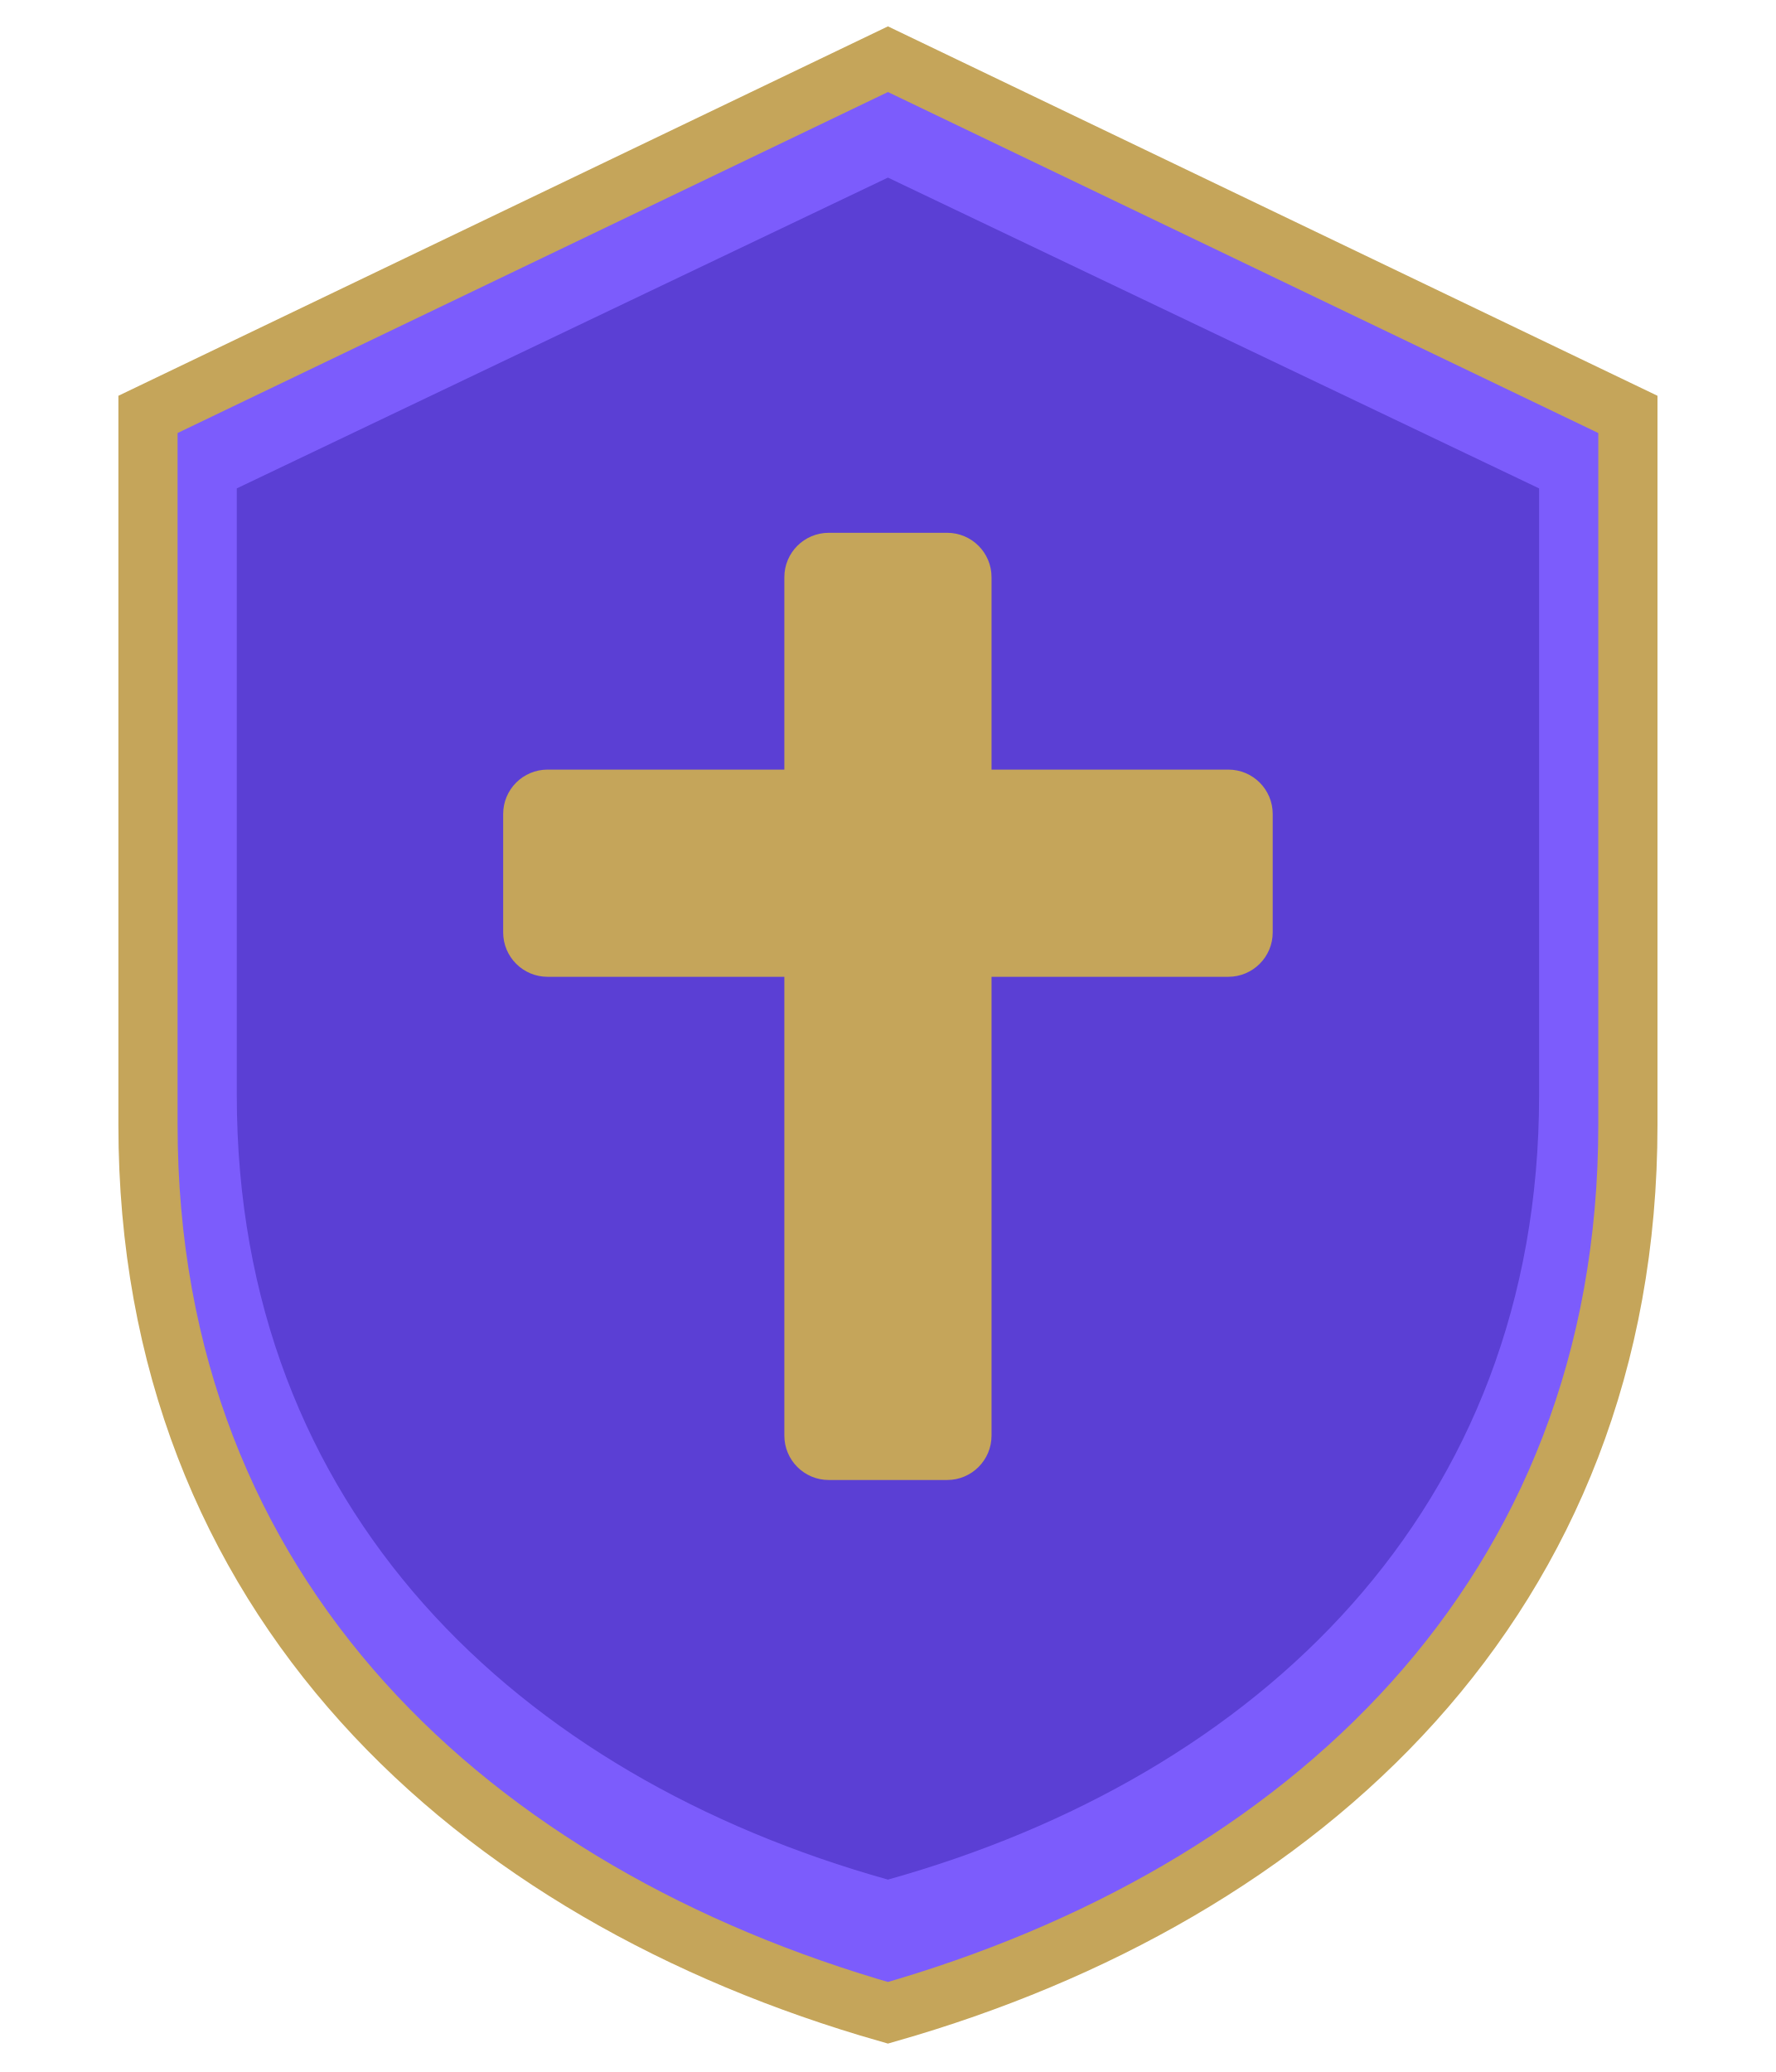
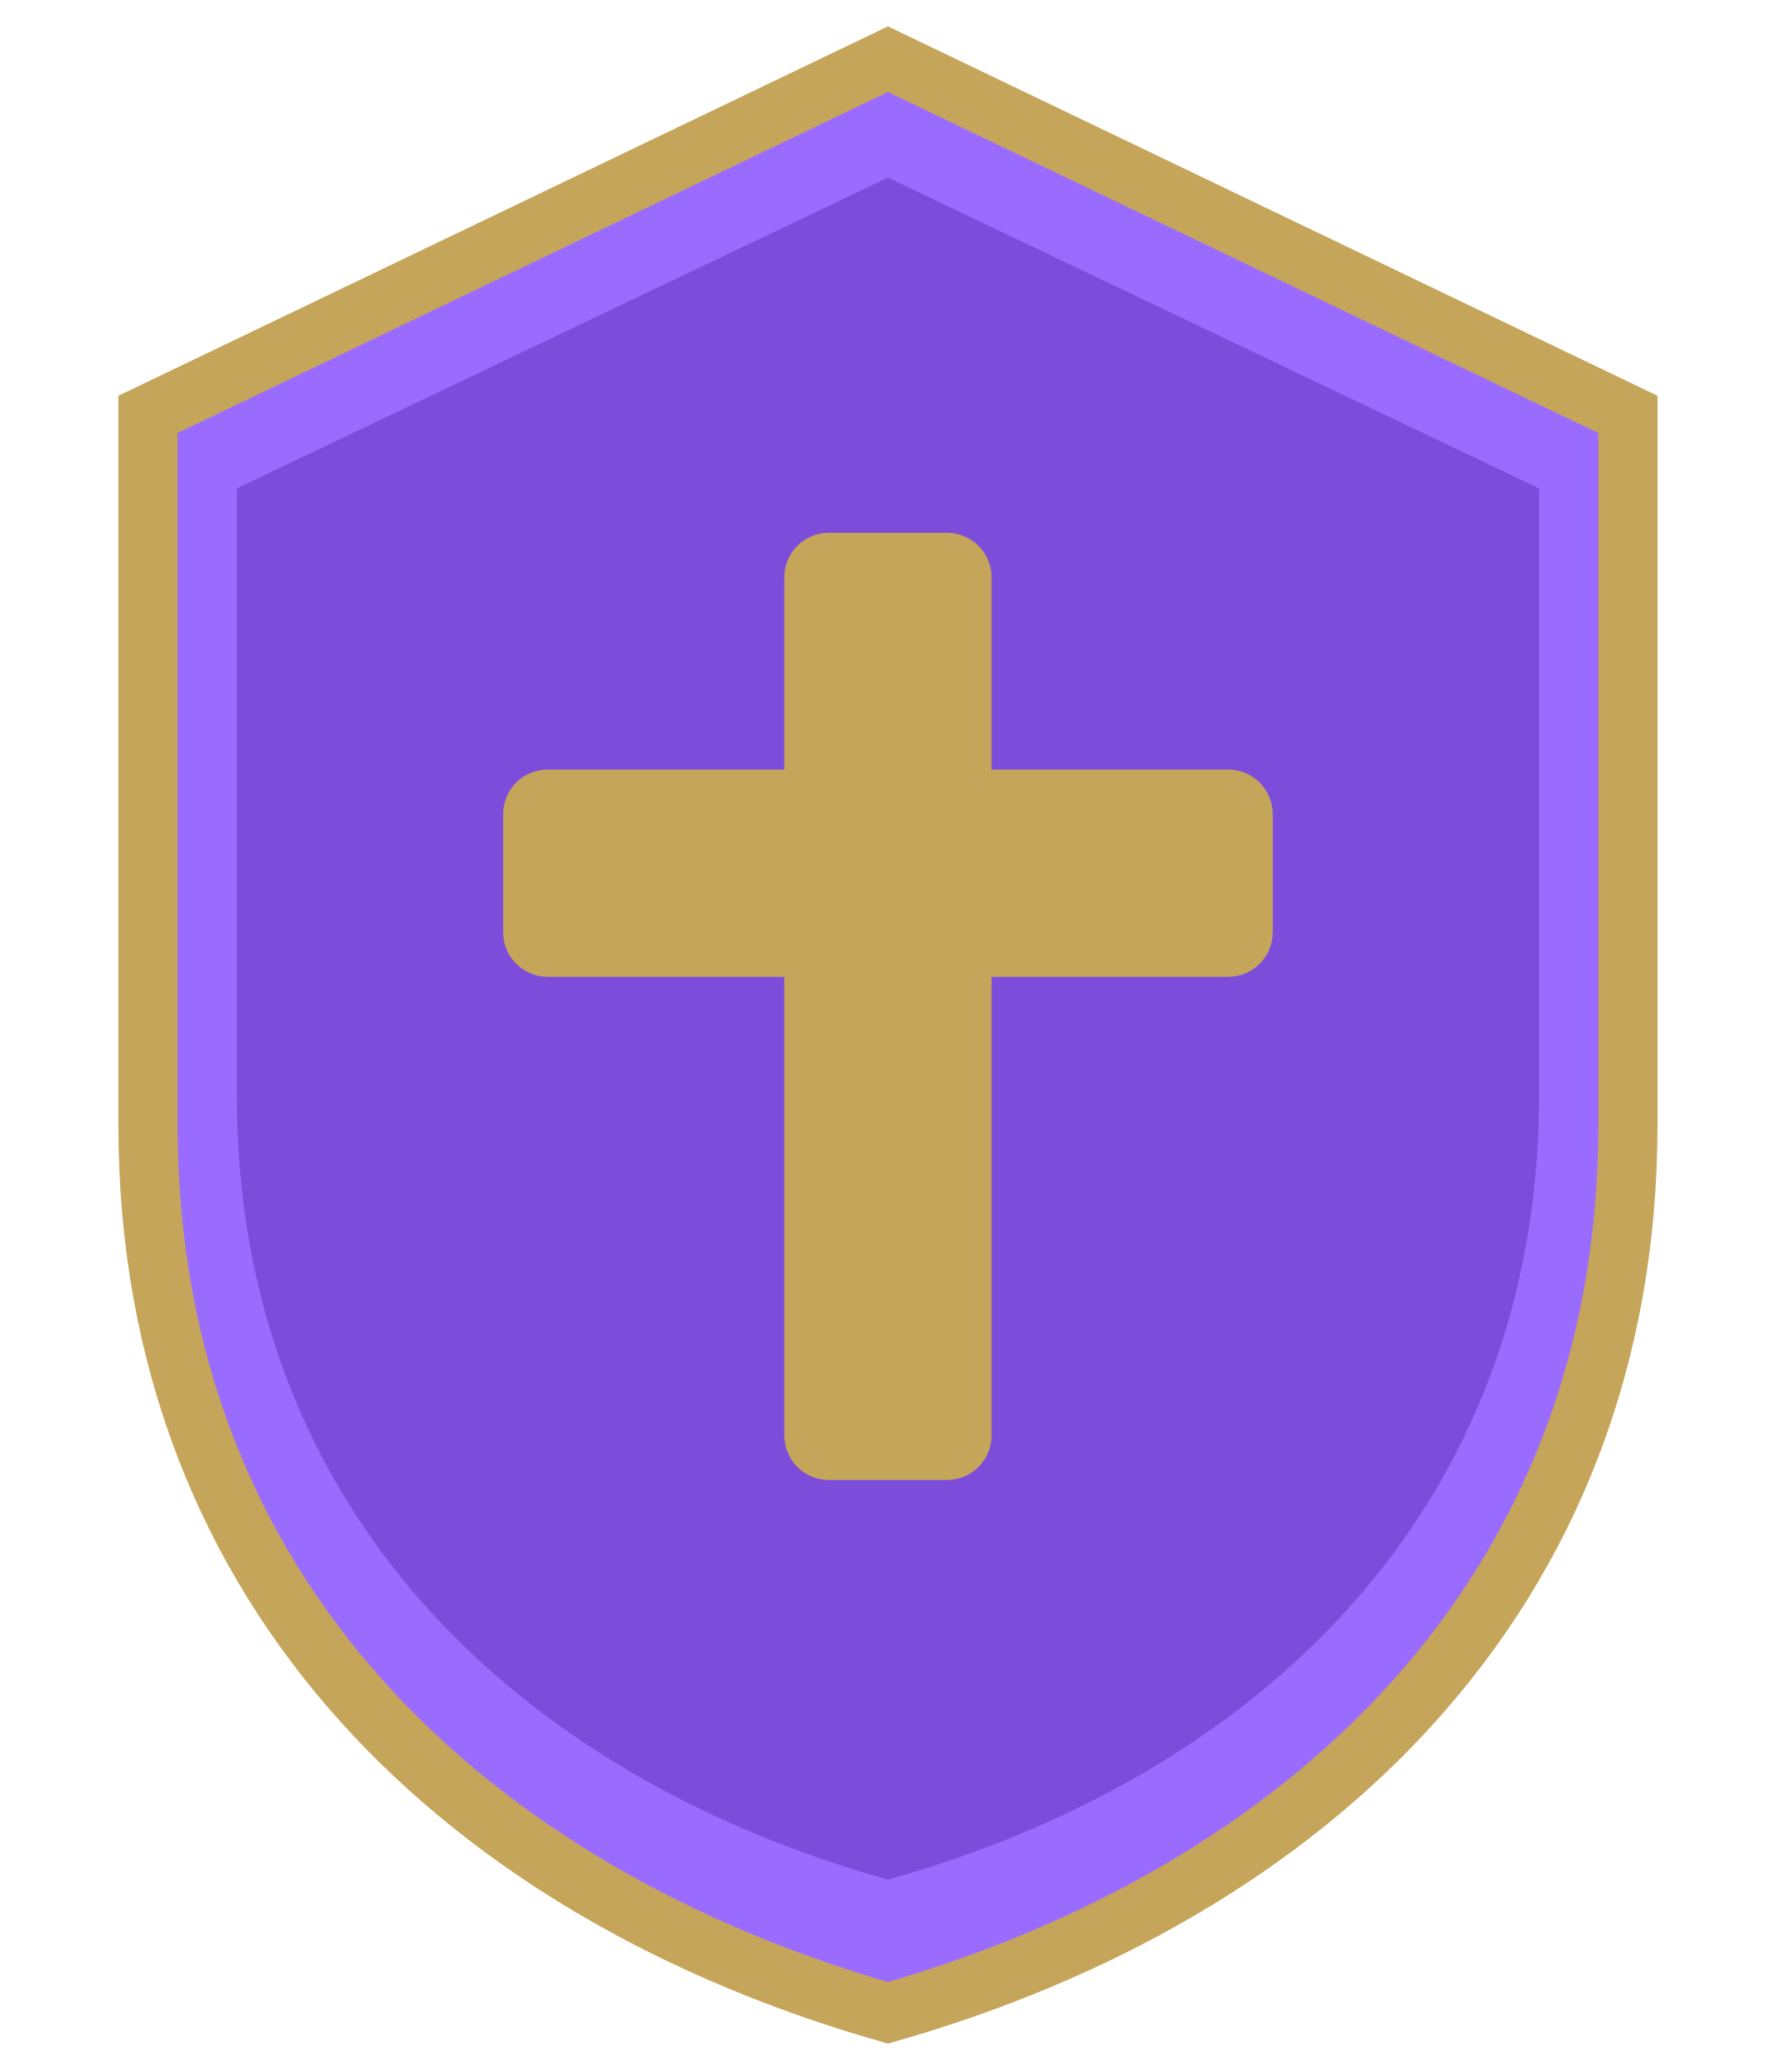
<svg xmlns="http://www.w3.org/2000/svg" viewBox="0 0 120 140" fill="none">
-   <path d="M60 4L10 28v48c0 32 22 52 50 60 28-8 50-28 50-60V28L60 4z" fill="#7c5cfc" />
+   <path d="M60 4L10 28v48c0 32 22 52 50 60 28-8 50-28 50-60V28L60 4z" fill="#9A6BFF" />
  <path d="M60 4L10 28v48c0 32 22 52 50 60 28-8 50-28 50-60V28L60 4z" fill="none" stroke="#C5A55A" stroke-width="4" />
-   <path d="M60 12L16 33v41c0 28 19 46 44 53 25-7 44-25 44-53V33L60 12z" fill="#5b3fd4" />
+   <path d="M60 12L16 33v41c0 28 19 46 44 53 25-7 44-25 44-53V33L60 12z" fill="#7C4DDB" />
  <rect x="53" y="36" width="14" height="64" rx="3" fill="#C5A55A" />
  <rect x="34" y="52" width="52" height="14" rx="3" fill="#C5A55A" />
</svg>
